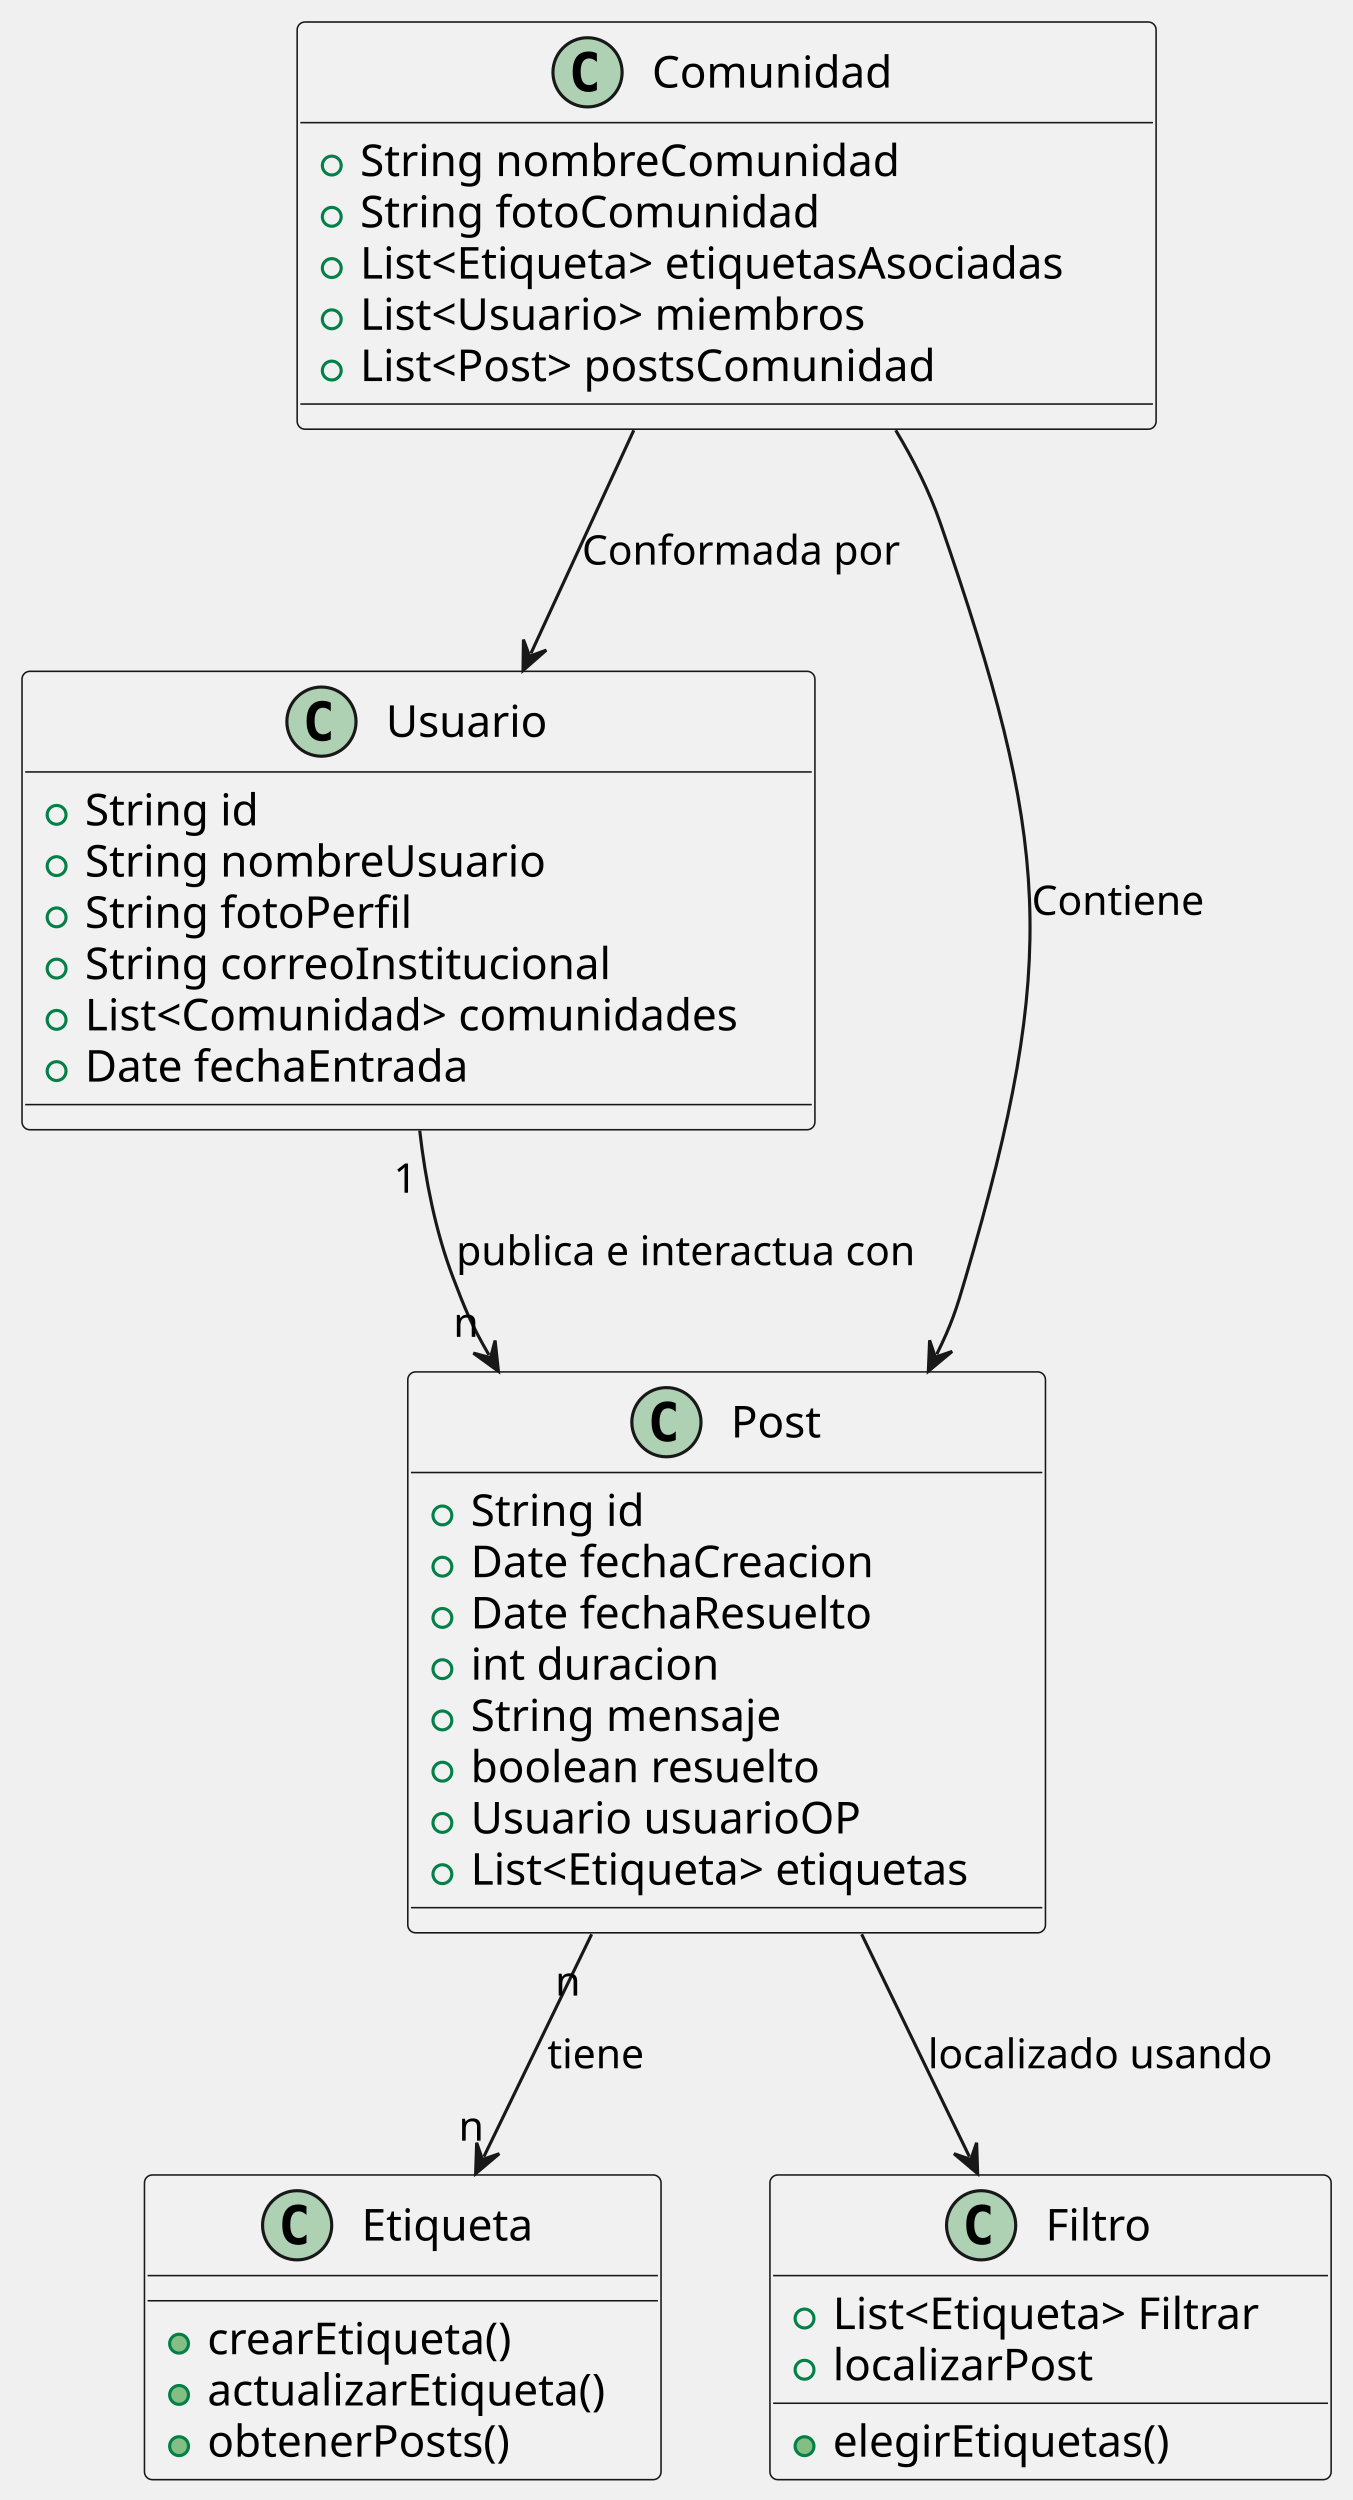
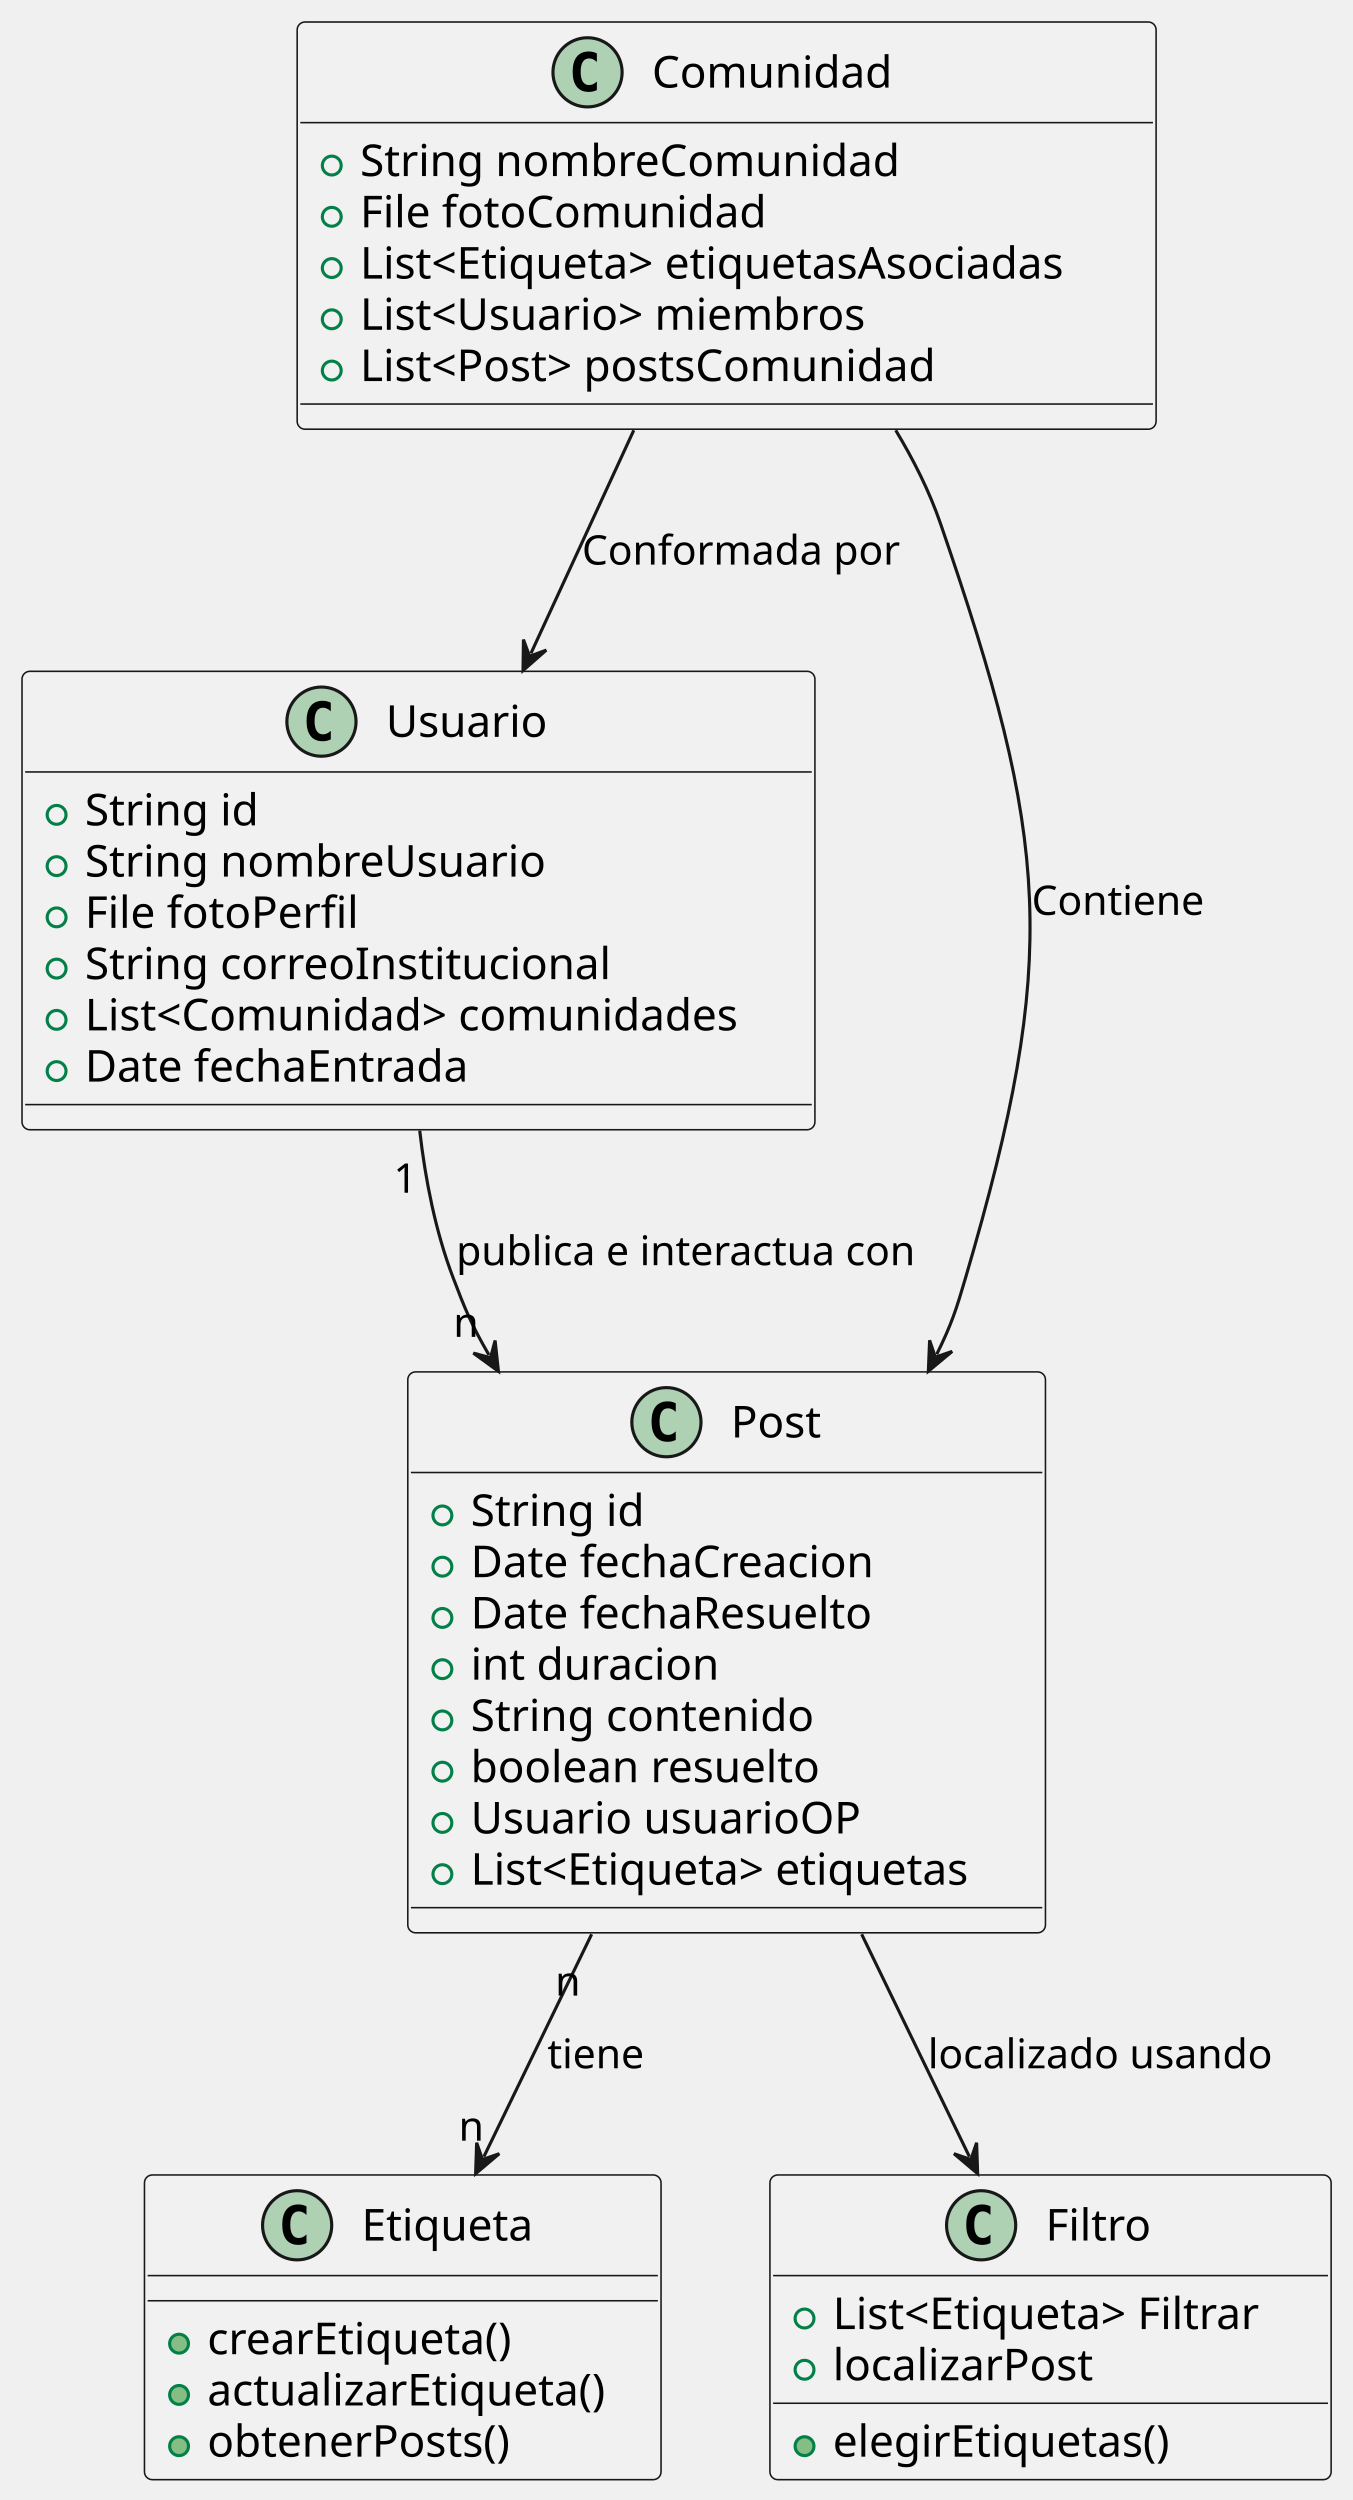
<svg xmlns="http://www.w3.org/2000/svg" contentStyleType="text/css" data-diagram-type="CLASS" height="795px" preserveAspectRatio="none" style="width:430px;height:795px;background:#FFFFFF;" version="1.1" viewBox="0 0 430 795" width="430px" zoomAndPan="magnify">
  <defs />
  <g>
    <g id="elem_Usuario">
      <rect codeLine="1" fill="#F1F1F1" height="145.781" id="Usuario" rx="2.5" ry="2.5" style="stroke:#181818;stroke-width:0.5;" width="252.147" x="7" y="213.48" />
      <ellipse cx="102.221" cy="229.48" fill="#ADD1B2" rx="11" ry="11" style="stroke:#181818;stroke-width:1;" />
      <path d="M105.19,235.121 Q104.612,235.417 103.971,235.558 Q103.331,235.714 102.627,235.714 Q100.127,235.714 98.799,234.074 Q97.487,232.417 97.487,229.292 Q97.487,226.167 98.799,224.511 Q100.127,222.855 102.627,222.855 Q103.331,222.855 103.971,223.011 Q104.627,223.167 105.19,223.464 L105.19,226.183 Q104.565,225.605 103.971,225.339 Q103.377,225.058 102.752,225.058 Q101.409,225.058 100.721,226.136 Q100.034,227.199 100.034,229.292 Q100.034,231.386 100.721,232.464 Q101.409,233.527 102.752,233.527 Q103.377,233.527 103.971,233.261 Q104.565,232.98 105.19,232.402 L105.19,235.121 Z " fill="#000000" />
      <text fill="#000000" font-family="sans-serif" font-size="14" lengthAdjust="spacing" textLength="53.204" x="122.721" y="234.327">Usuario</text>
      <line style="stroke:#181818;stroke-width:0.5;" x1="8" x2="258.147" y1="245.48" y2="245.48" />
      <ellipse cx="18" cy="259.128" fill="#FFFFFF" fill-opacity="0" rx="3" ry="3" style="stroke:#038048;stroke-width:1;" />
      <text fill="#000000" font-family="sans-serif" font-size="14" lengthAdjust="spacing" textLength="59.008" x="27" y="262.475">String id</text>
      <ellipse cx="18" cy="275.425" fill="#FFFFFF" fill-opacity="0" rx="3" ry="3" style="stroke:#038048;stroke-width:1;" />
      <text fill="#000000" font-family="sans-serif" font-size="14" lengthAdjust="spacing" textLength="153.768" x="27" y="278.772">String nombreUsuario</text>
      <ellipse cx="18" cy="291.722" fill="#FFFFFF" fill-opacity="0" rx="3" ry="3" style="stroke:#038048;stroke-width:1;" />
-       <text fill="#000000" font-family="sans-serif" font-size="14" lengthAdjust="spacing" textLength="109.3" x="27" y="295.069">String fotoPerfil</text>
+       <text fill="#000000" font-family="sans-serif" font-size="14" lengthAdjust="spacing" textLength="91.964" x="27" y="295.069">File fotoPerfil</text>
      <ellipse cx="18" cy="308.019" fill="#FFFFFF" fill-opacity="0" rx="3" ry="3" style="stroke:#038048;stroke-width:1;" />
      <text fill="#000000" font-family="sans-serif" font-size="14" lengthAdjust="spacing" textLength="176.716" x="27" y="311.366">String correoInstitucional</text>
      <ellipse cx="18" cy="324.316" fill="#FFFFFF" fill-opacity="0" rx="3" ry="3" style="stroke:#038048;stroke-width:1;" />
      <text fill="#000000" font-family="sans-serif" font-size="14" lengthAdjust="spacing" textLength="226.147" x="27" y="327.663">List&lt;Comunidad&gt; comunidades</text>
      <ellipse cx="18" cy="340.613" fill="#FFFFFF" fill-opacity="0" rx="3" ry="3" style="stroke:#038048;stroke-width:1;" />
      <text fill="#000000" font-family="sans-serif" font-size="14" lengthAdjust="spacing" textLength="131.612" x="27" y="343.959">Date fechaEntrada</text>
      <line style="stroke:#181818;stroke-width:0.5;" x1="8" x2="258.147" y1="351.261" y2="351.261" />
    </g>
    <g id="elem_Post">
      <rect codeLine="9" fill="#F1F1F1" height="178.375" id="Post" rx="2.5" ry="2.5" style="stroke:#181818;stroke-width:0.5;" width="202.777" x="129.68" y="436.26" />
      <ellipse cx="211.923" cy="452.26" fill="#ADD1B2" rx="11" ry="11" style="stroke:#181818;stroke-width:1;" />
      <path d="M214.892,457.901 Q214.314,458.197 213.673,458.338 Q213.032,458.494 212.329,458.494 Q209.829,458.494 208.501,456.854 Q207.189,455.197 207.189,452.072 Q207.189,448.947 208.501,447.291 Q209.829,445.635 212.329,445.635 Q213.032,445.635 213.673,445.791 Q214.329,445.947 214.892,446.244 L214.892,448.963 Q214.267,448.385 213.673,448.119 Q213.079,447.838 212.454,447.838 Q211.111,447.838 210.423,448.916 Q209.736,449.979 209.736,452.072 Q209.736,454.166 210.423,455.244 Q211.111,456.307 212.454,456.307 Q213.079,456.307 213.673,456.041 Q214.267,455.76 214.892,455.182 L214.892,457.901 Z " fill="#000000" />
      <text fill="#000000" font-family="sans-serif" font-size="14" lengthAdjust="spacing" textLength="29.791" x="232.423" y="457.107">Post</text>
      <line style="stroke:#181818;stroke-width:0.5;" x1="130.68" x2="331.457" y1="468.26" y2="468.26" />
      <ellipse cx="140.68" cy="481.908" fill="#FFFFFF" fill-opacity="0" rx="3" ry="3" style="stroke:#038048;stroke-width:1;" />
      <text fill="#000000" font-family="sans-serif" font-size="14" lengthAdjust="spacing" textLength="59.008" x="149.68" y="485.255">String id</text>
      <ellipse cx="140.68" cy="498.205" fill="#FFFFFF" fill-opacity="0" rx="3" ry="3" style="stroke:#038048;stroke-width:1;" />
      <text fill="#000000" font-family="sans-serif" font-size="14" lengthAdjust="spacing" textLength="138.352" x="149.68" y="501.552">Date fechaCreacion</text>
      <ellipse cx="140.68" cy="514.502" fill="#FFFFFF" fill-opacity="0" rx="3" ry="3" style="stroke:#038048;stroke-width:1;" />
      <text fill="#000000" font-family="sans-serif" font-size="14" lengthAdjust="spacing" textLength="137.669" x="149.68" y="517.849">Date fechaResuelto</text>
      <ellipse cx="140.68" cy="530.799" fill="#FFFFFF" fill-opacity="0" rx="3" ry="3" style="stroke:#038048;stroke-width:1;" />
      <text fill="#000000" font-family="sans-serif" font-size="14" lengthAdjust="spacing" textLength="83.822" x="149.68" y="534.146">int duracion</text>
      <ellipse cx="140.68" cy="547.096" fill="#FFFFFF" fill-opacity="0" rx="3" ry="3" style="stroke:#038048;stroke-width:1;" />
-       <text fill="#000000" font-family="sans-serif" font-size="14" lengthAdjust="spacing" textLength="105.731" x="149.68" y="550.443">String mensaje</text>
+       <text fill="#000000" font-family="sans-serif" font-size="14" lengthAdjust="spacing" textLength="115.685" x="149.68" y="550.443">String contenido</text>
      <ellipse cx="140.68" cy="563.393" fill="#FFFFFF" fill-opacity="0" rx="3" ry="3" style="stroke:#038048;stroke-width:1;" />
      <text fill="#000000" font-family="sans-serif" font-size="14" lengthAdjust="spacing" textLength="117.517" x="149.68" y="566.74">boolean resuelto</text>
      <ellipse cx="140.68" cy="579.69" fill="#FFFFFF" fill-opacity="0" rx="3" ry="3" style="stroke:#038048;stroke-width:1;" />
      <text fill="#000000" font-family="sans-serif" font-size="14" lengthAdjust="spacing" textLength="128.946" x="149.68" y="583.036">Usuario usuarioOP</text>
      <ellipse cx="140.68" cy="595.987" fill="#FFFFFF" fill-opacity="0" rx="3" ry="3" style="stroke:#038048;stroke-width:1;" />
      <text fill="#000000" font-family="sans-serif" font-size="14" lengthAdjust="spacing" textLength="176.777" x="149.68" y="599.333">List&lt;Etiqueta&gt; etiquetas</text>
      <line style="stroke:#181818;stroke-width:0.5;" x1="130.68" x2="331.457" y1="606.635" y2="606.635" />
    </g>
    <g id="elem_Etiqueta">
      <rect codeLine="19" fill="#F1F1F1" height="96.891" id="Etiqueta" rx="2.5" ry="2.5" style="stroke:#181818;stroke-width:0.5;" width="164.27" x="45.94" y="691.64" />
      <ellipse cx="94.492" cy="707.64" fill="#ADD1B2" rx="11" ry="11" style="stroke:#181818;stroke-width:1;" />
      <path d="M97.461,713.281 Q96.883,713.577 96.242,713.718 Q95.602,713.874 94.898,713.874 Q92.398,713.874 91.07,712.234 Q89.758,710.577 89.758,707.452 Q89.758,704.327 91.07,702.671 Q92.398,701.015 94.898,701.015 Q95.602,701.015 96.242,701.171 Q96.898,701.327 97.461,701.624 L97.461,704.343 Q96.836,703.765 96.242,703.499 Q95.648,703.218 95.023,703.218 Q93.68,703.218 92.992,704.296 Q92.305,705.359 92.305,707.452 Q92.305,709.546 92.992,710.624 Q93.68,711.687 95.023,711.687 Q95.648,711.687 96.242,711.421 Q96.836,711.14 97.461,710.562 L97.461,713.281 Z " fill="#000000" />
      <text fill="#000000" font-family="sans-serif" font-size="14" lengthAdjust="spacing" textLength="58.666" x="114.992" y="712.487">Etiqueta</text>
      <line style="stroke:#181818;stroke-width:0.5;" x1="46.94" x2="209.21" y1="723.64" y2="723.64" />
      <line style="stroke:#181818;stroke-width:0.5;" x1="46.94" x2="209.21" y1="731.64" y2="731.64" />
      <ellipse cx="56.94" cy="745.288" fill="#84BE84" rx="3" ry="3" style="stroke:#038048;stroke-width:1;" />
      <text fill="#000000" font-family="sans-serif" font-size="14" lengthAdjust="spacing" textLength="105.991" x="65.94" y="748.635">crearEtiqueta()</text>
      <ellipse cx="56.94" cy="761.585" fill="#84BE84" rx="3" ry="3" style="stroke:#038048;stroke-width:1;" />
      <text fill="#000000" font-family="sans-serif" font-size="14" lengthAdjust="spacing" textLength="138.27" x="65.94" y="764.932">actualizarEtiqueta()</text>
      <ellipse cx="56.94" cy="777.882" fill="#84BE84" rx="3" ry="3" style="stroke:#038048;stroke-width:1;" />
      <text fill="#000000" font-family="sans-serif" font-size="14" lengthAdjust="spacing" textLength="102.806" x="65.94" y="781.229">obtenerPosts()</text>
    </g>
    <g id="elem_Comunidad">
      <rect codeLine="25" fill="#F1F1F1" height="129.484" id="Comunidad" rx="2.5" ry="2.5" style="stroke:#181818;stroke-width:0.5;" width="273.14" x="94.5" y="7" />
      <ellipse cx="186.836" cy="23" fill="#ADD1B2" rx="11" ry="11" style="stroke:#181818;stroke-width:1;" />
      <path d="M189.805,28.641 Q189.227,28.938 188.586,29.078 Q187.946,29.234 187.243,29.234 Q184.743,29.234 183.415,27.594 Q182.102,25.938 182.102,22.812 Q182.102,19.688 183.415,18.031 Q184.743,16.375 187.243,16.375 Q187.946,16.375 188.586,16.531 Q189.243,16.688 189.805,16.984 L189.805,19.703 Q189.18,19.125 188.586,18.859 Q187.993,18.578 187.368,18.578 Q186.024,18.578 185.336,19.656 Q184.649,20.719 184.649,22.812 Q184.649,24.906 185.336,25.984 Q186.024,27.047 187.368,27.047 Q187.993,27.047 188.586,26.781 Q189.18,26.5 189.805,25.922 L189.805,28.641 Z " fill="#000000" />
      <text fill="#000000" font-family="sans-serif" font-size="14" lengthAdjust="spacing" textLength="79.967" x="207.336" y="27.847">Comunidad</text>
      <line style="stroke:#181818;stroke-width:0.5;" x1="95.5" x2="366.64" y1="39" y2="39" />
      <ellipse cx="105.5" cy="52.648" fill="#FFFFFF" fill-opacity="0" rx="3" ry="3" style="stroke:#038048;stroke-width:1;" />
      <text fill="#000000" font-family="sans-serif" font-size="14" lengthAdjust="spacing" textLength="180.53" x="114.5" y="55.995">String nombreComunidad</text>
      <ellipse cx="105.5" cy="68.945" fill="#FFFFFF" fill-opacity="0" rx="3" ry="3" style="stroke:#038048;stroke-width:1;" />
-       <text fill="#000000" font-family="sans-serif" font-size="14" lengthAdjust="spacing" textLength="153.747" x="114.5" y="72.292">String fotoComunidad</text>
+       <text fill="#000000" font-family="sans-serif" font-size="14" lengthAdjust="spacing" textLength="136.411" x="114.5" y="72.292">File fotoComunidad</text>
      <ellipse cx="105.5" cy="85.242" fill="#FFFFFF" fill-opacity="0" rx="3" ry="3" style="stroke:#038048;stroke-width:1;" />
      <text fill="#000000" font-family="sans-serif" font-size="14" lengthAdjust="spacing" textLength="247.14" x="114.5" y="88.589">List&lt;Etiqueta&gt; etiquetasAsociadas</text>
      <ellipse cx="105.5" cy="101.539" fill="#FFFFFF" fill-opacity="0" rx="3" ry="3" style="stroke:#038048;stroke-width:1;" />
      <text fill="#000000" font-family="sans-serif" font-size="14" lengthAdjust="spacing" textLength="175.868" x="114.5" y="104.886">List&lt;Usuario&gt; miembros</text>
      <ellipse cx="105.5" cy="117.836" fill="#FFFFFF" fill-opacity="0" rx="3" ry="3" style="stroke:#038048;stroke-width:1;" />
      <text fill="#000000" font-family="sans-serif" font-size="14" lengthAdjust="spacing" textLength="199.671" x="114.5" y="121.183">List&lt;Post&gt; postsComunidad</text>
      <line style="stroke:#181818;stroke-width:0.5;" x1="95.5" x2="366.64" y1="128.484" y2="128.484" />
    </g>
    <g id="elem_Filtro">
      <rect codeLine="33" fill="#F1F1F1" height="96.891" id="Filtro" rx="2.5" ry="2.5" style="stroke:#181818;stroke-width:0.5;" width="178.462" x="244.84" y="691.64" />
      <ellipse cx="312" cy="707.64" fill="#ADD1B2" rx="11" ry="11" style="stroke:#181818;stroke-width:1;" />
      <path d="M314.968,713.281 Q314.39,713.577 313.75,713.718 Q313.109,713.874 312.406,713.874 Q309.906,713.874 308.578,712.234 Q307.265,710.577 307.265,707.452 Q307.265,704.327 308.578,702.671 Q309.906,701.015 312.406,701.015 Q313.109,701.015 313.75,701.171 Q314.406,701.327 314.968,701.624 L314.968,704.343 Q314.343,703.765 313.75,703.499 Q313.156,703.218 312.531,703.218 Q311.187,703.218 310.5,704.296 Q309.812,705.359 309.812,707.452 Q309.812,709.546 310.5,710.624 Q311.187,711.687 312.531,711.687 Q313.156,711.687 313.75,711.421 Q314.343,711.14 314.968,710.562 L314.968,713.281 Z " fill="#000000" />
      <text fill="#000000" font-family="sans-serif" font-size="14" lengthAdjust="spacing" textLength="35.643" x="332.5" y="712.487">Filtro</text>
      <line style="stroke:#181818;stroke-width:0.5;" x1="245.84" x2="422.302" y1="723.64" y2="723.64" />
      <ellipse cx="255.84" cy="737.288" fill="#FFFFFF" fill-opacity="0" rx="3" ry="3" style="stroke:#038048;stroke-width:1;" />
      <text fill="#000000" font-family="sans-serif" font-size="14" lengthAdjust="spacing" textLength="152.462" x="264.84" y="740.635">List&lt;Etiqueta&gt; Filtrar</text>
      <ellipse cx="255.84" cy="753.585" fill="#FFFFFF" fill-opacity="0" rx="3" ry="3" style="stroke:#038048;stroke-width:1;" />
      <text fill="#000000" font-family="sans-serif" font-size="14" lengthAdjust="spacing" textLength="87.985" x="264.84" y="756.932">localizarPost</text>
      <line style="stroke:#181818;stroke-width:0.5;" x1="245.84" x2="422.302" y1="764.234" y2="764.234" />
      <ellipse cx="255.84" cy="777.882" fill="#84BE84" rx="3" ry="3" style="stroke:#038048;stroke-width:1;" />
      <text fill="#000000" font-family="sans-serif" font-size="14" lengthAdjust="spacing" textLength="116.532" x="264.84" y="781.229">elegirEtiquetas()</text>
    </g>
    <g id="link_Usuario_Post">
      <path codeLine="39" d="M133.47,359.52 C135.27,375.3 138.51,391.64 144.07,406.26 C147.92,416.39 149.879,421.21 155.489,430.88 " fill="#FFFFFF" fill-opacity="0" id="Usuario-to-Post" style="stroke:#181818;stroke-width:1;" />
      <polygon fill="#181818" points="158.5,436.07,157.444,426.278,155.991,431.745,150.524,430.293,158.5,436.07" style="stroke:#181818;stroke-width:1;" />
      <text fill="#000000" font-family="sans-serif" font-size="13" lengthAdjust="spacing" textLength="157.523" x="145.07" y="402.327">publica e interactua con</text>
      <text fill="#000000" font-family="sans-serif" font-size="13" lengthAdjust="spacing" textLength="8.271" x="125.139" y="379.28">1</text>
      <text fill="#000000" font-family="sans-serif" font-size="13" lengthAdjust="spacing" textLength="8.239" x="144.169" y="425.12">n</text>
    </g>
    <g id="link_Post_Etiqueta">
      <path codeLine="40" d="M188.14,615.09 C175.5,641.18 164.767,663.341 153.867,685.831 " fill="#FFFFFF" fill-opacity="0" id="Post-to-Etiqueta" style="stroke:#181818;stroke-width:1;" />
      <polygon fill="#181818" points="151.25,691.23,158.775,684.876,153.431,686.731,151.576,681.386,151.25,691.23" style="stroke:#181818;stroke-width:1;" />
      <text fill="#000000" font-family="sans-serif" font-size="13" lengthAdjust="spacing" textLength="32.944" x="174.07" y="657.707">tiene</text>
      <text fill="#000000" font-family="sans-serif" font-size="13" lengthAdjust="spacing" textLength="8.239" x="176.556" y="634.6">n</text>
      <text fill="#000000" font-family="sans-serif" font-size="13" lengthAdjust="spacing" textLength="8.239" x="145.843" y="680.733">n</text>
    </g>
    <g id="link_Post_Filtro">
      <path codeLine="41" d="M274.01,615.09 C286.65,641.18 297.385,663.34 308.275,685.83 " fill="#FFFFFF" fill-opacity="0" id="Post-to-Filtro" style="stroke:#181818;stroke-width:1;" />
      <polygon fill="#181818" points="310.89,691.23,310.568,681.386,308.711,686.73,303.368,684.873,310.89,691.23" style="stroke:#181818;stroke-width:1;" />
      <text fill="#000000" font-family="sans-serif" font-size="13" lengthAdjust="spacing" textLength="116.454" x="295.07" y="657.707">localizado usando</text>
    </g>
    <g id="link_Comunidad_Usuario">
      <path codeLine="42" d="M201.54,136.83 C190.43,160.92 180.252,183.011 168.832,207.781 " fill="#FFFFFF" fill-opacity="0" id="Comunidad-to-Usuario" style="stroke:#181818;stroke-width:1;" />
      <polygon fill="#181818" points="166.32,213.23,173.721,206.732,168.413,208.689,166.456,203.382,166.32,213.23" style="stroke:#181818;stroke-width:1;" />
      <text fill="#000000" font-family="sans-serif" font-size="13" lengthAdjust="spacing" textLength="105.676" x="185.07" y="179.547">Conformada por</text>
    </g>
    <g id="link_Comunidad_Post">
      <path codeLine="43" d="M284.83,136.82 C290.56,146.3 295.57,156.31 299.07,166.48 C333.8,267.3 337.13,303.96 307.07,406.26 C304.12,416.33 302.667,420.97 297.877,430.67 " fill="#FFFFFF" fill-opacity="0" id="Comunidad-to-Post" style="stroke:#181818;stroke-width:1;" />
      <polygon fill="#181818" points="295.22,436.05,302.791,429.751,297.434,431.567,295.618,426.209,295.22,436.05" style="stroke:#181818;stroke-width:1;" />
      <text fill="#000000" font-family="sans-serif" font-size="13" lengthAdjust="spacing" textLength="58.214" x="328.07" y="290.937">Contiene</text>
    </g>
  </g>
</svg>
